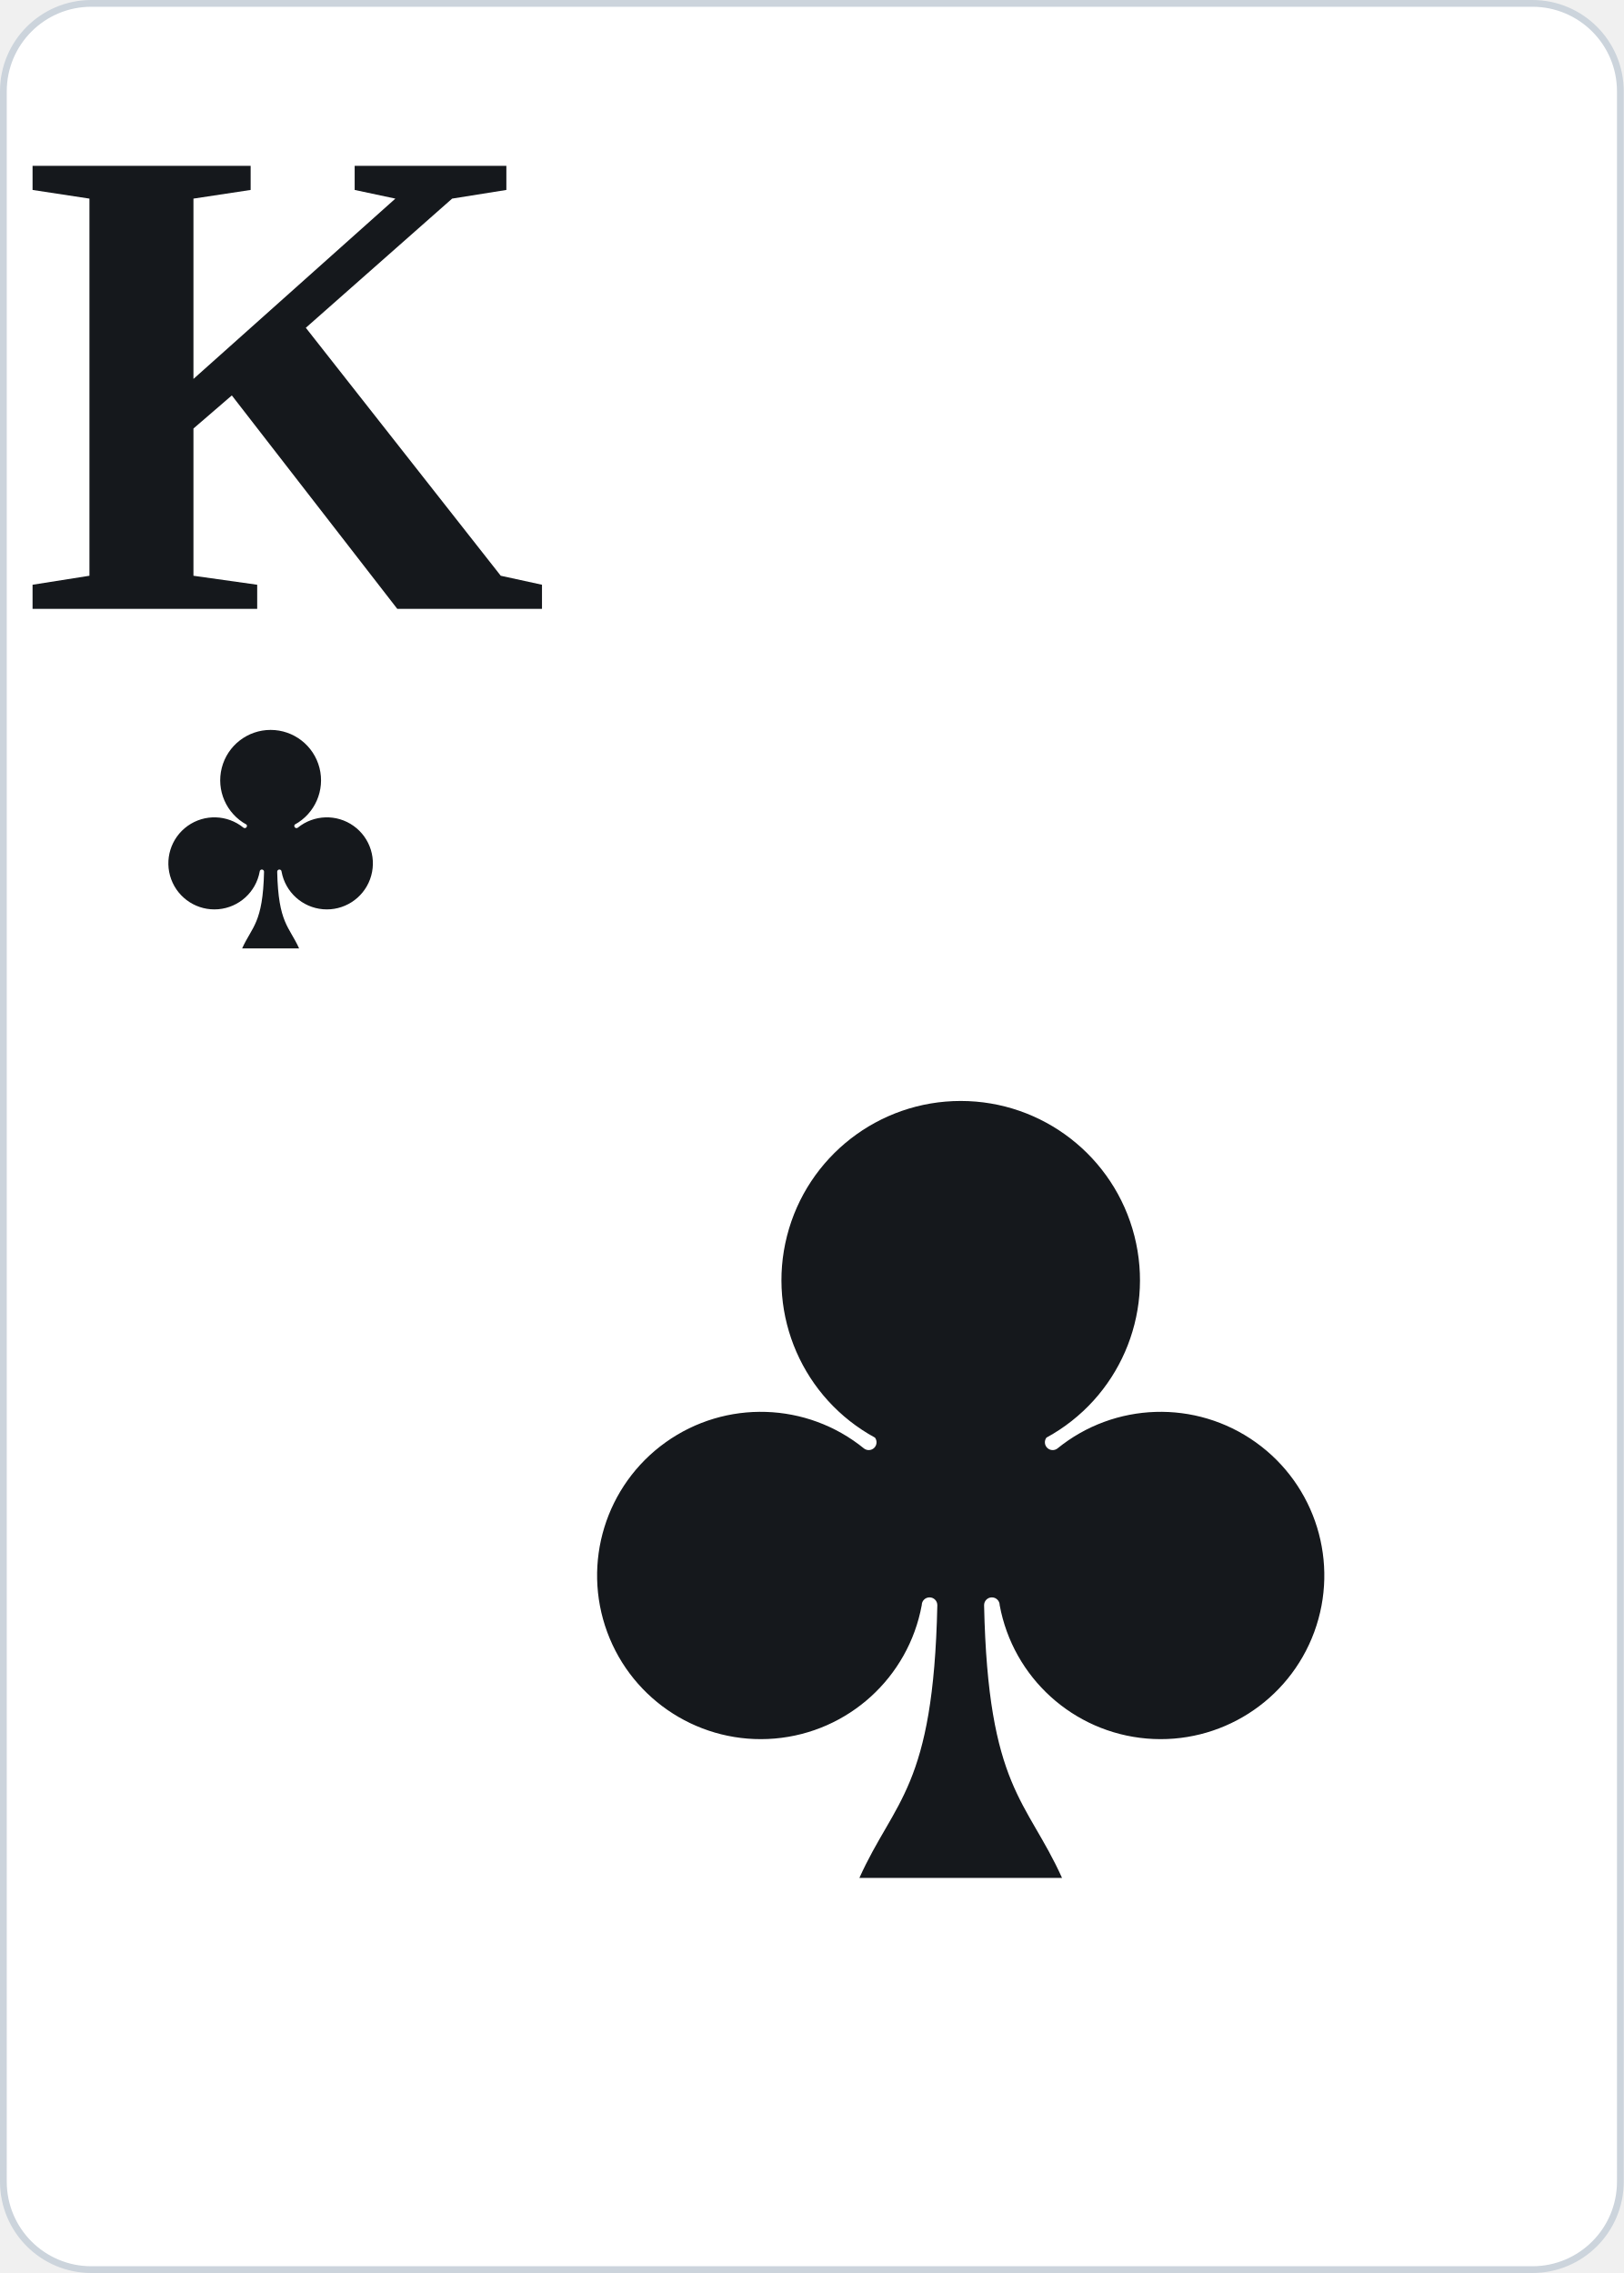
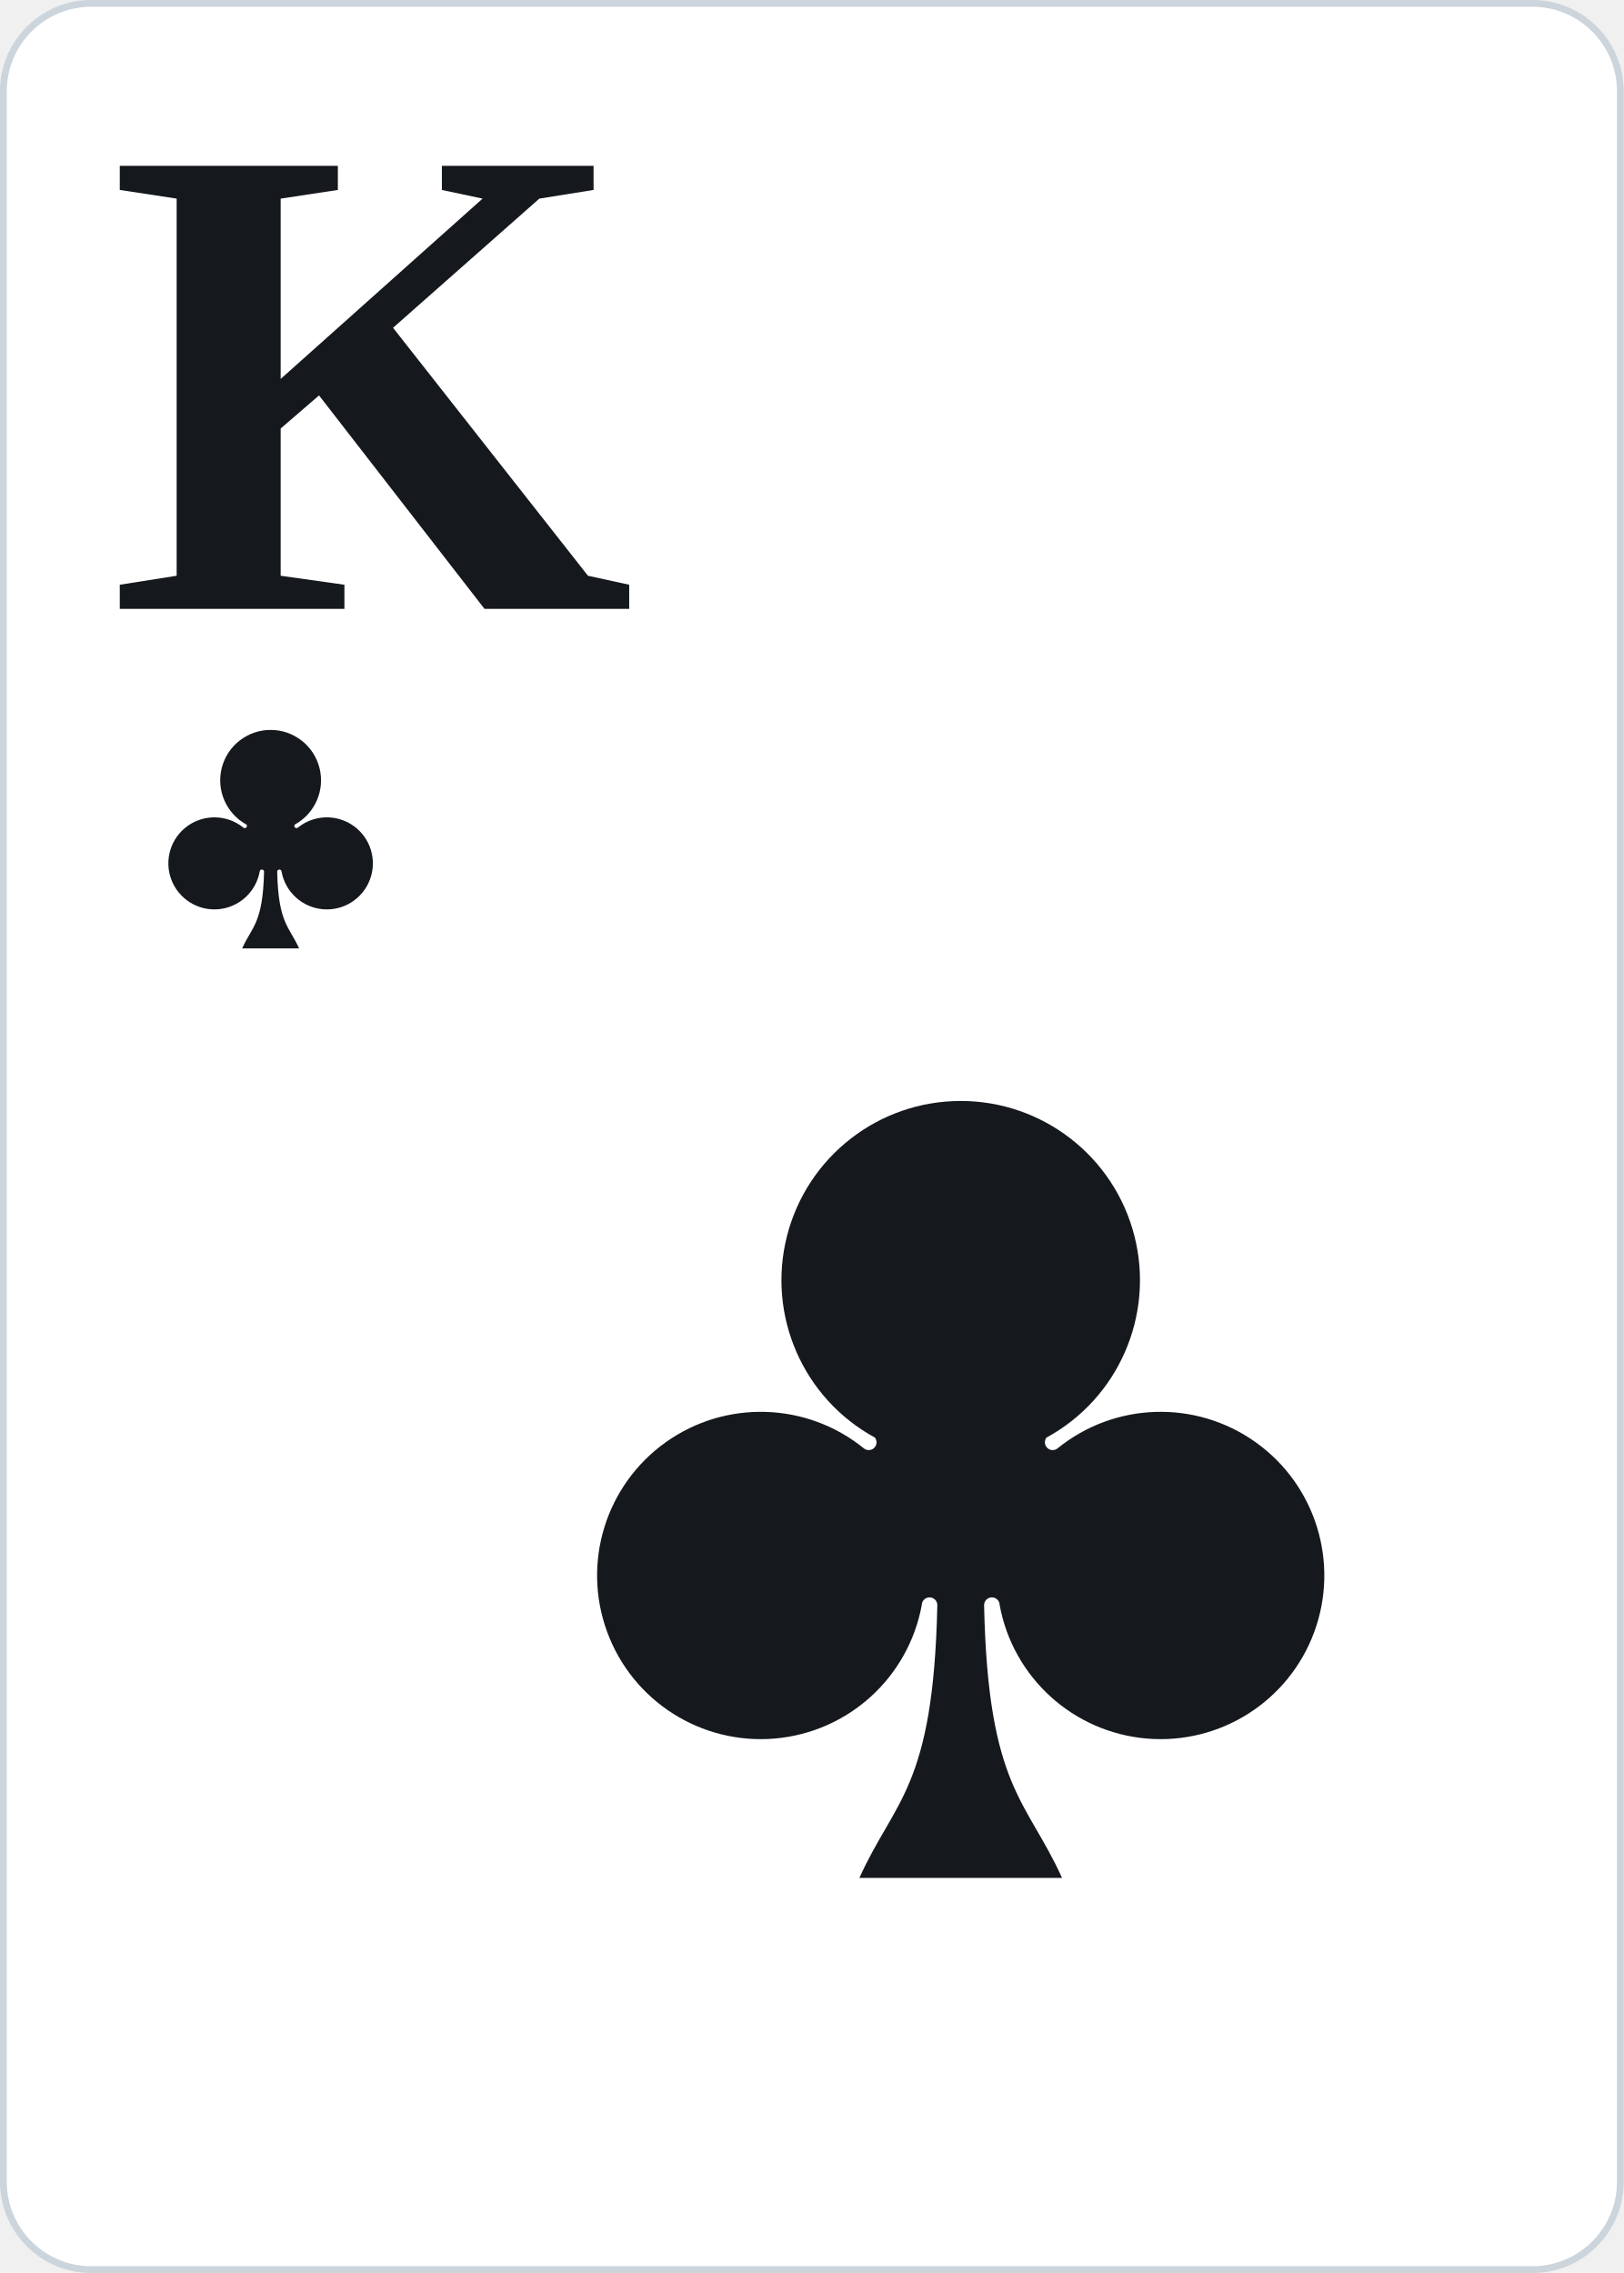
<svg xmlns="http://www.w3.org/2000/svg" xmlns:xlink="http://www.w3.org/1999/xlink" class="card" face="KC" width="2.5in" height="3.5in" viewBox="-120 -168 240 336">
  <defs>
    <symbol id="pC" viewBox="-600 -600 1200 1200">
      <path d="M30 150C35 385 85 400 130 500L-130 500C-85 400 -35 385 -30 150A10 10 0 0 0 -50 150A210 210 0 1 1 -124 -51A10 10 0 0 0 -110 -65A230 230 0 1 1 110 -65A10 10 0 0 0 124 -51A210 210 0 1 1 50 150A10 10 0 0 0 30 150Z" fill="#15181c" />
    </symbol>
    <g id="iCK">
-       <text x="-78" y="-78" font-family="Georgia,'Times New Roman',Times,serif" font-size="100" font-weight="700" text-anchor="middle" textLength="76" lengthAdjust="spacingAndGlyphs" fill="#15181c">K</text>
+       <text x="-104" y="-78" font-family="Georgia,'Times New Roman',Times,serif" font-size="100" font-weight="700" text-anchor="start" textLength="76" lengthAdjust="spacingAndGlyphs" fill="#15181c">K</text>
      <use xlink:href="#pC" x="-99.44" y="-63.44" width="38.88" height="38.88" />
    </g>
  </defs>
  <rect x="-119.5" y="-167.5" width="239" height="335" rx="13" ry="13" fill="#ffffff" stroke="#ccd4dc" />
  <use xlink:href="#iCK" />
  <use xlink:href="#pC" x="-47.12" y="-17.12" width="138.24" height="138.24" />
</svg>
